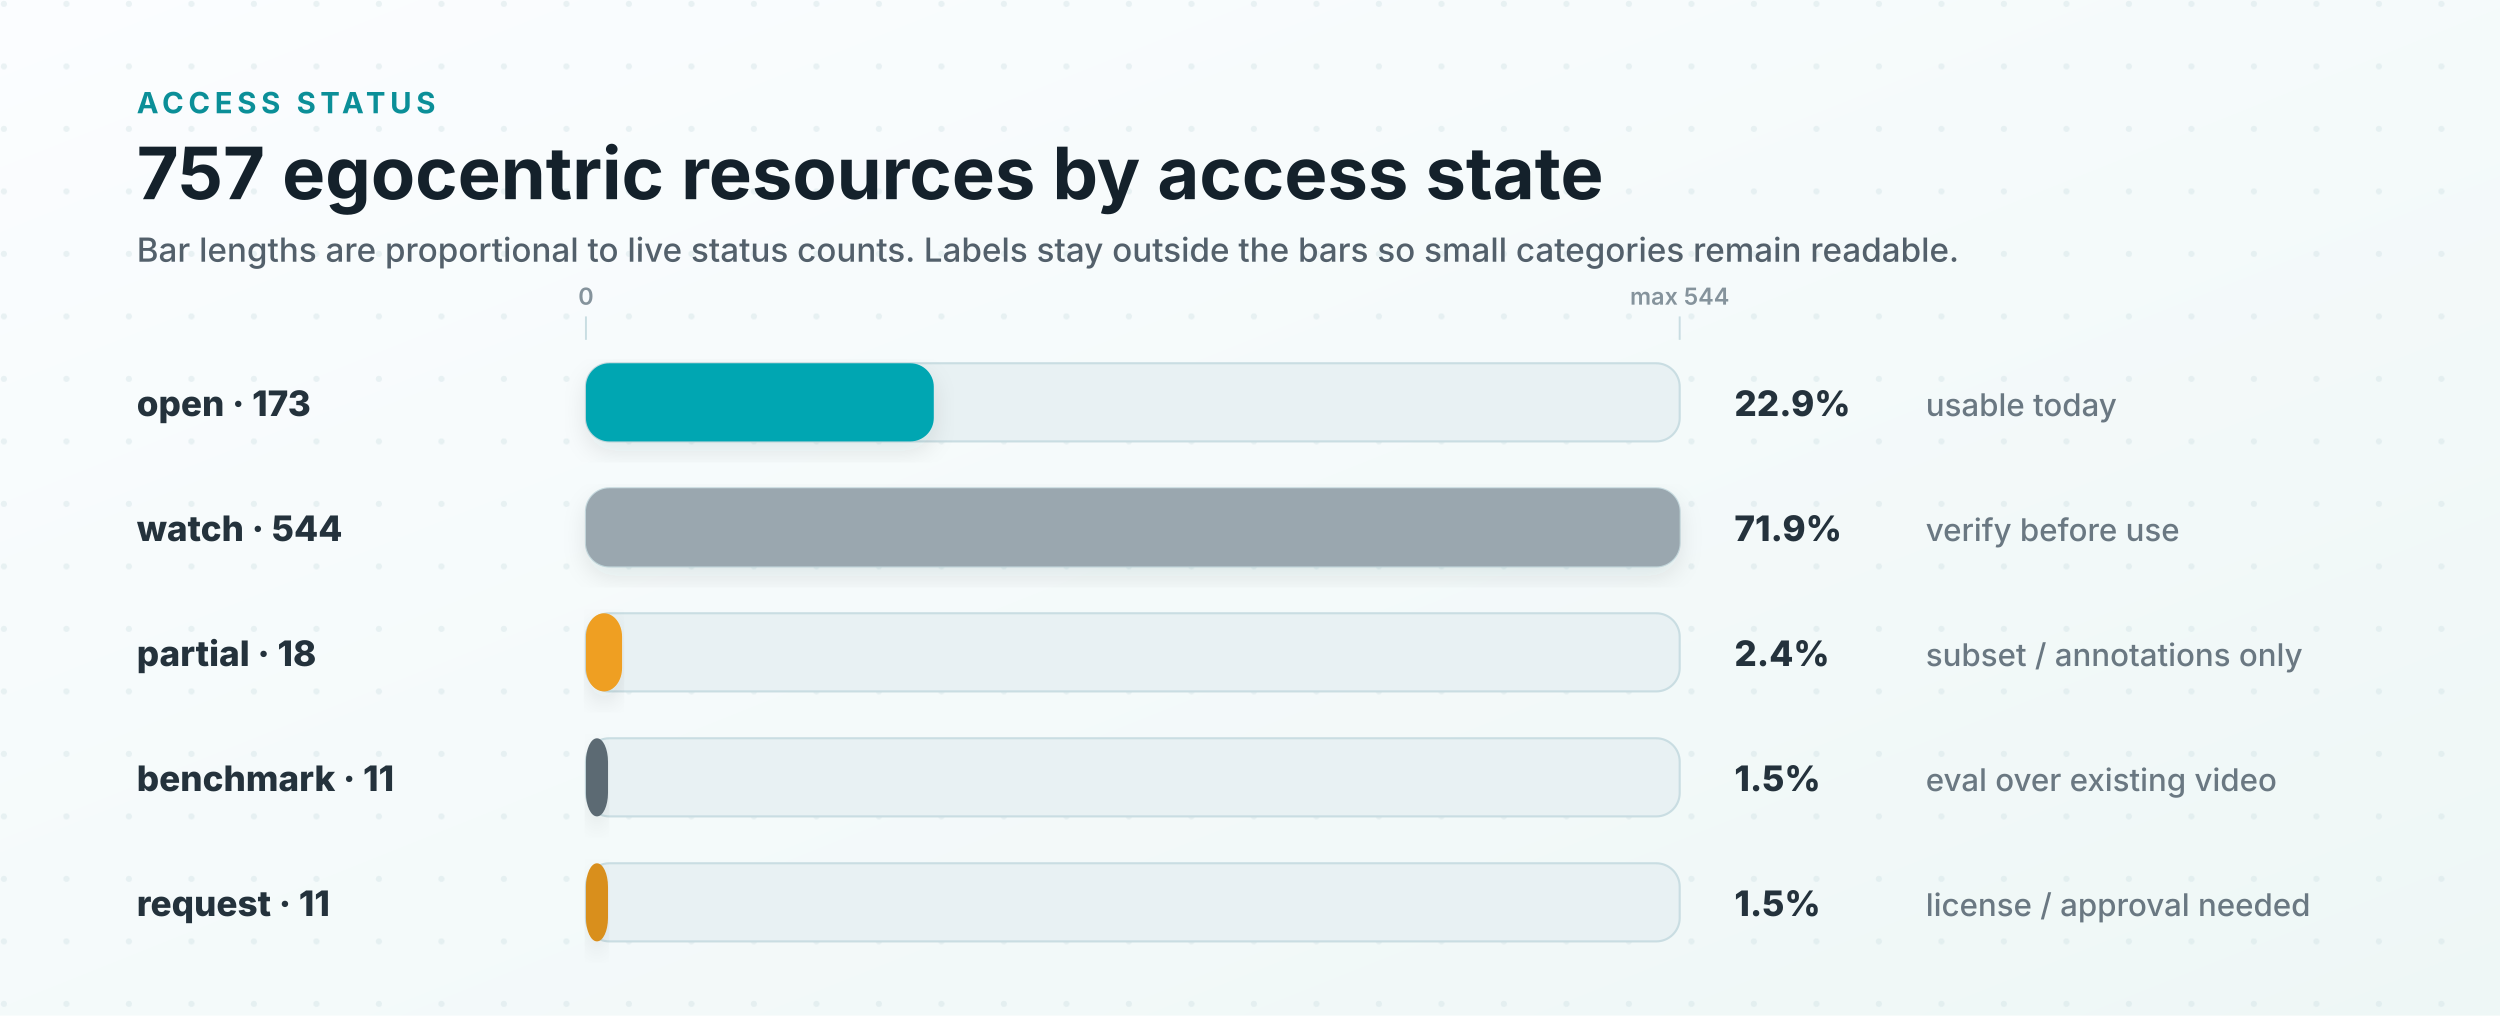
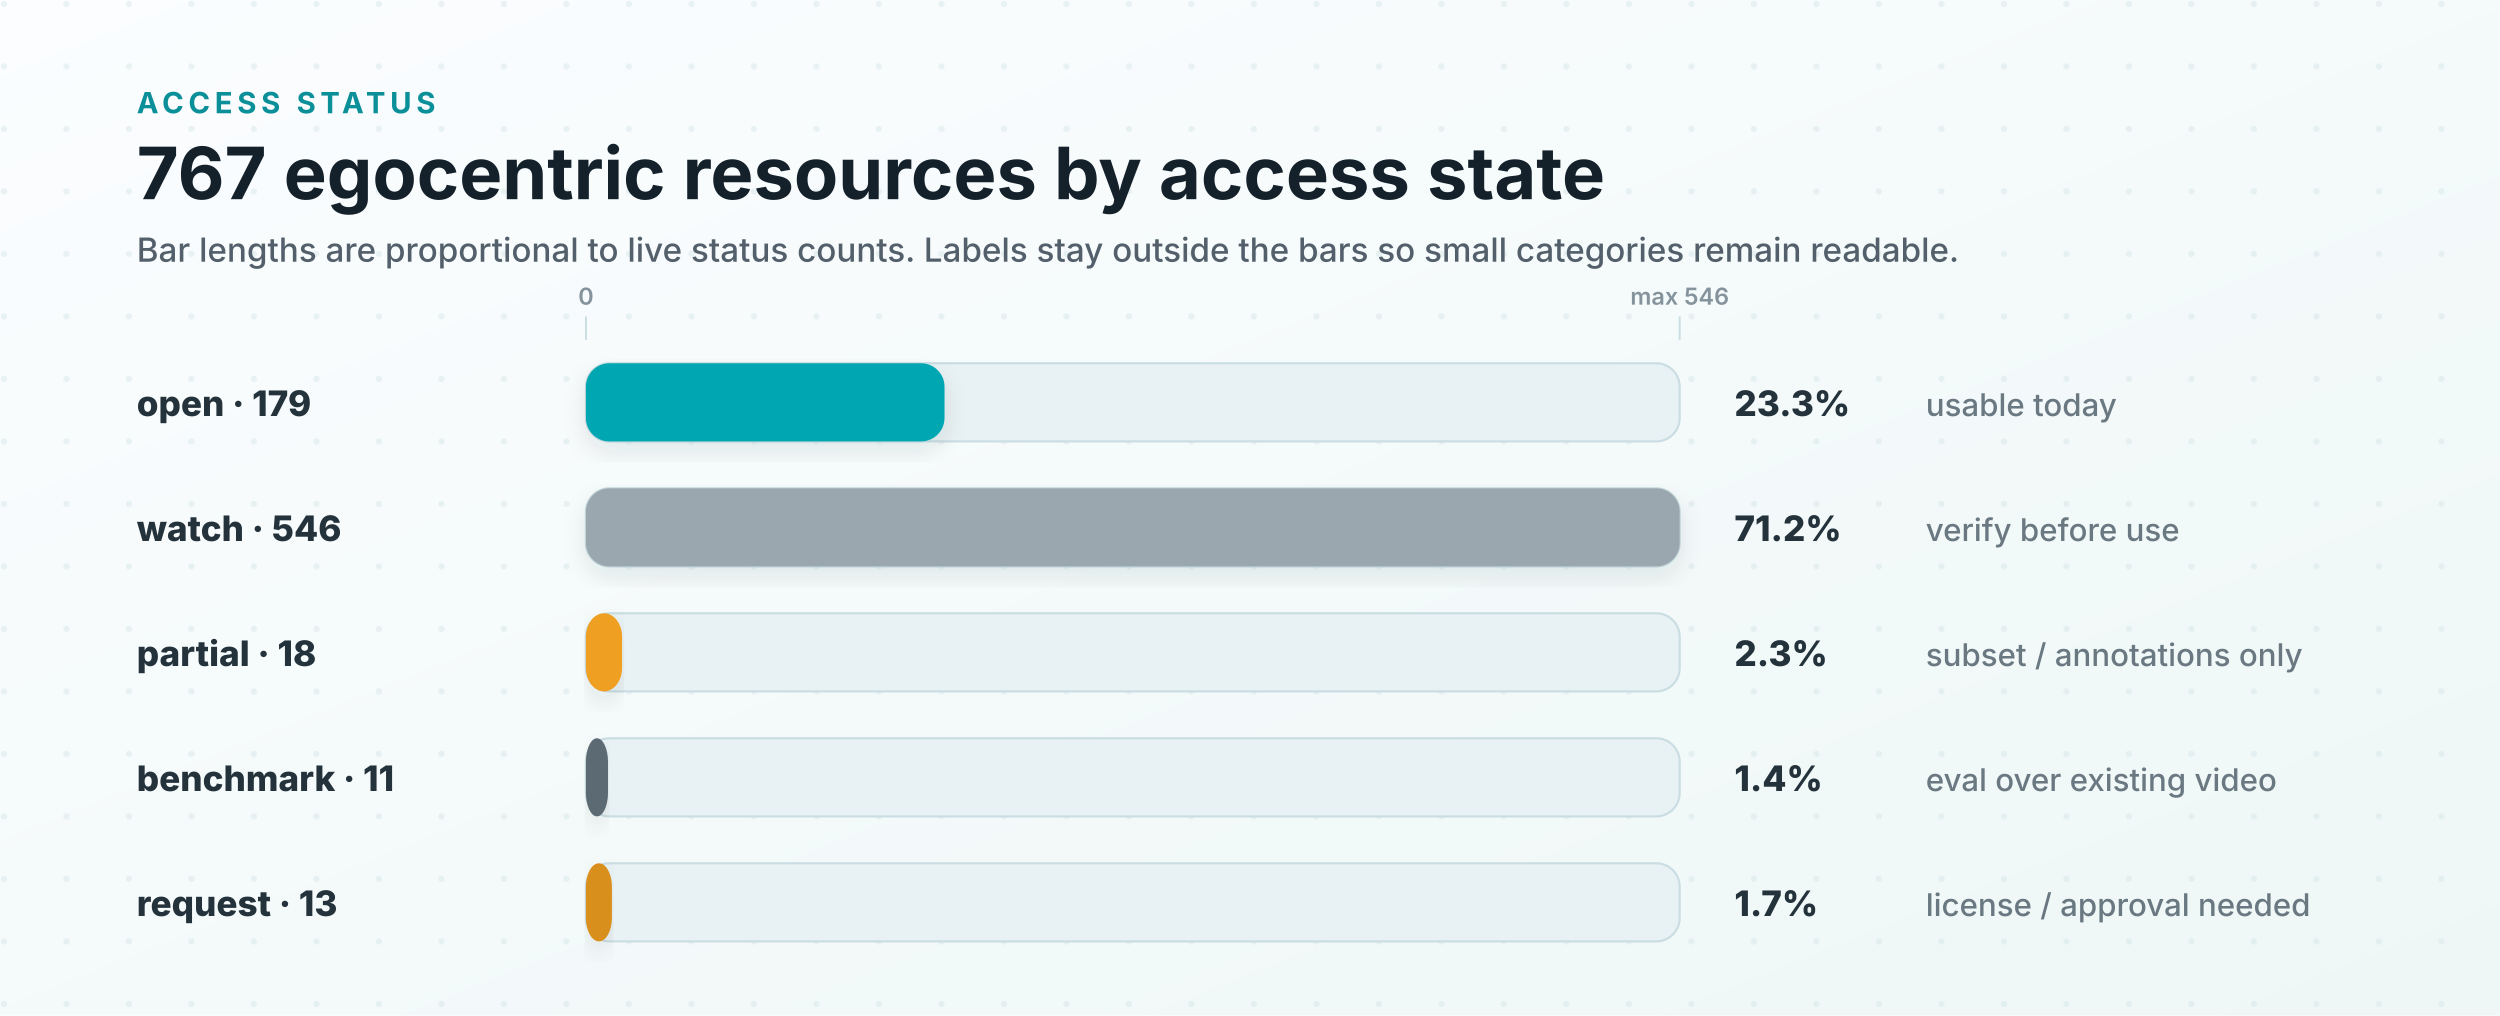
<svg xmlns="http://www.w3.org/2000/svg" viewBox="0 0 1280 520" role="img" aria-labelledby="title desc">
  <defs>
    <linearGradient id="bg" x1="0" x2="1" y1="0" y2="1">
      <stop offset="0" stop-color="#fbfdff" />
      <stop offset="1" stop-color="#eef7f6" />
    </linearGradient>
    <pattern id="dots" width="32" height="32" patternUnits="userSpaceOnUse">
      <circle cx="2" cy="2" r="1.6" fill="#cfe0e4" opacity="0.4" />
    </pattern>
    <filter id="shadow" x="-6%" y="-18%" width="112%" height="145%">
      <feDropShadow dx="0" dy="5" stdDeviation="6" flood-color="#0f2a33" flood-opacity="0.10" />
    </filter>
    <style>
      .ink { fill: #14212b; }
      .kicker { font: 700 15px system-ui, -apple-system, "Segoe UI", sans-serif; fill: #0b8f98; letter-spacing: .16em; }
      .title { font: 700 37px system-ui, -apple-system, "Segoe UI", sans-serif; }
      .subtitle { font: 500 17px system-ui, -apple-system, "Segoe UI", sans-serif; fill: #53606b; }
      .rowlabel { font: 760 18px system-ui, -apple-system, "Segoe UI", sans-serif; fill: #24323c; }
      .value { font: 760 18px system-ui, -apple-system, "Segoe UI", sans-serif; fill: #24323c; }
      .gloss { font: 520 16px system-ui, -apple-system, "Segoe UI", sans-serif; fill: #6a7882; }
      .rail { fill: #e8f1f3; stroke: #c9dde2; stroke-width: 1.1; }
      .fill { filter: url(#shadow); }
      .scale { font: 620 12px system-ui, -apple-system, "Segoe UI", sans-serif; fill: #85939c; }
      .tick { stroke: #c9dde2; stroke-width: 1; }
    </style>
  </defs>
  <rect width="1280" height="520" fill="url(#bg)" />
  <rect width="1280" height="520" fill="url(#dots)" />
  <text class="kicker" x="70" y="58">ACCESS STATUS</text>
-   <text class="title ink" x="70" y="102">757 egocentric resources by access state</text>
+   <text class="title ink" x="70" y="102">767 egocentric resources by access state</text>
  <text class="subtitle" x="70" y="134">Bar lengths are proportional to live status counts. Labels stay outside the bars so small categories remain readable.</text>
  <line class="tick" x1="300" y1="162" x2="300" y2="174" />
  <line class="tick" x1="860.0" y1="162" x2="860.0" y2="174" />
  <text class="scale" x="300" y="156" text-anchor="middle">0</text>
-   <text class="scale" x="860.0" y="156" text-anchor="middle">max 544</text>
+   <text class="scale" x="860.0" y="156" text-anchor="middle">max 546</text>
  <g>
-     <text class="rowlabel" x="70" y="213">open · 173</text>
+     <text class="rowlabel" x="70" y="213">open · 179</text>
    <rect class="rail" x="300" y="186" width="560" height="40" rx="12" />
-     <rect class="fill" x="300" y="186" width="178.1" height="40" rx="12" fill="#00a6b2" />
-     <text class="value" x="888.0" y="213">22.9%</text>
+     <rect class="fill" x="300" y="186" width="183.6" height="40" rx="12" fill="#00a6b2" />
+     <text class="value" x="888.0" y="213">23.3%</text>
    <text class="gloss" x="986.0" y="213">usable today</text>
  </g>
  <g>
-     <text class="rowlabel" x="70" y="277">watch · 544</text>
+     <text class="rowlabel" x="70" y="277">watch · 546</text>
    <rect class="rail" x="300" y="250" width="560" height="40" rx="12" />
    <rect class="fill" x="300" y="250" width="560" height="40" rx="12" fill="#9aa7af" />
-     <text class="value" x="888.0" y="277">71.9%</text>
+     <text class="value" x="888.0" y="277">71.2%</text>
    <text class="gloss" x="986.0" y="277">verify before use</text>
  </g>
  <g>
    <text class="rowlabel" x="70" y="341">partial · 18</text>
    <rect class="rail" x="300" y="314" width="560" height="40" rx="12" />
    <rect class="fill" x="300" y="314" width="18.5" height="40" rx="12" fill="#ef9f24" />
-     <text class="value" x="888.0" y="341">2.4%</text>
+     <text class="value" x="888.0" y="341">2.3%</text>
    <text class="gloss" x="986.0" y="341">subset / annotations only</text>
  </g>
  <g>
    <text class="rowlabel" x="70" y="405">benchmark · 11</text>
    <rect class="rail" x="300" y="378" width="560" height="40" rx="12" />
    <rect class="fill" x="300" y="378" width="11.3" height="40" rx="12" fill="#5b6b73" />
-     <text class="value" x="888.0" y="405">1.5%</text>
+     <text class="value" x="888.0" y="405">1.4%</text>
    <text class="gloss" x="986.0" y="405">eval over existing video</text>
  </g>
  <g>
-     <text class="rowlabel" x="70" y="469">request · 11</text>
+     <text class="rowlabel" x="70" y="469">request · 13</text>
    <rect class="rail" x="300" y="442" width="560" height="40" rx="12" />
-     <rect class="fill" x="300" y="442" width="11.3" height="40" rx="12" fill="#d98f1f" />
-     <text class="value" x="888.0" y="469">1.5%</text>
+     <rect class="fill" x="300" y="442" width="13.3" height="40" rx="12" fill="#d98f1f" />
+     <text class="value" x="888.0" y="469">1.7%</text>
    <text class="gloss" x="986.0" y="469">license / approval needed</text>
  </g>
</svg>
